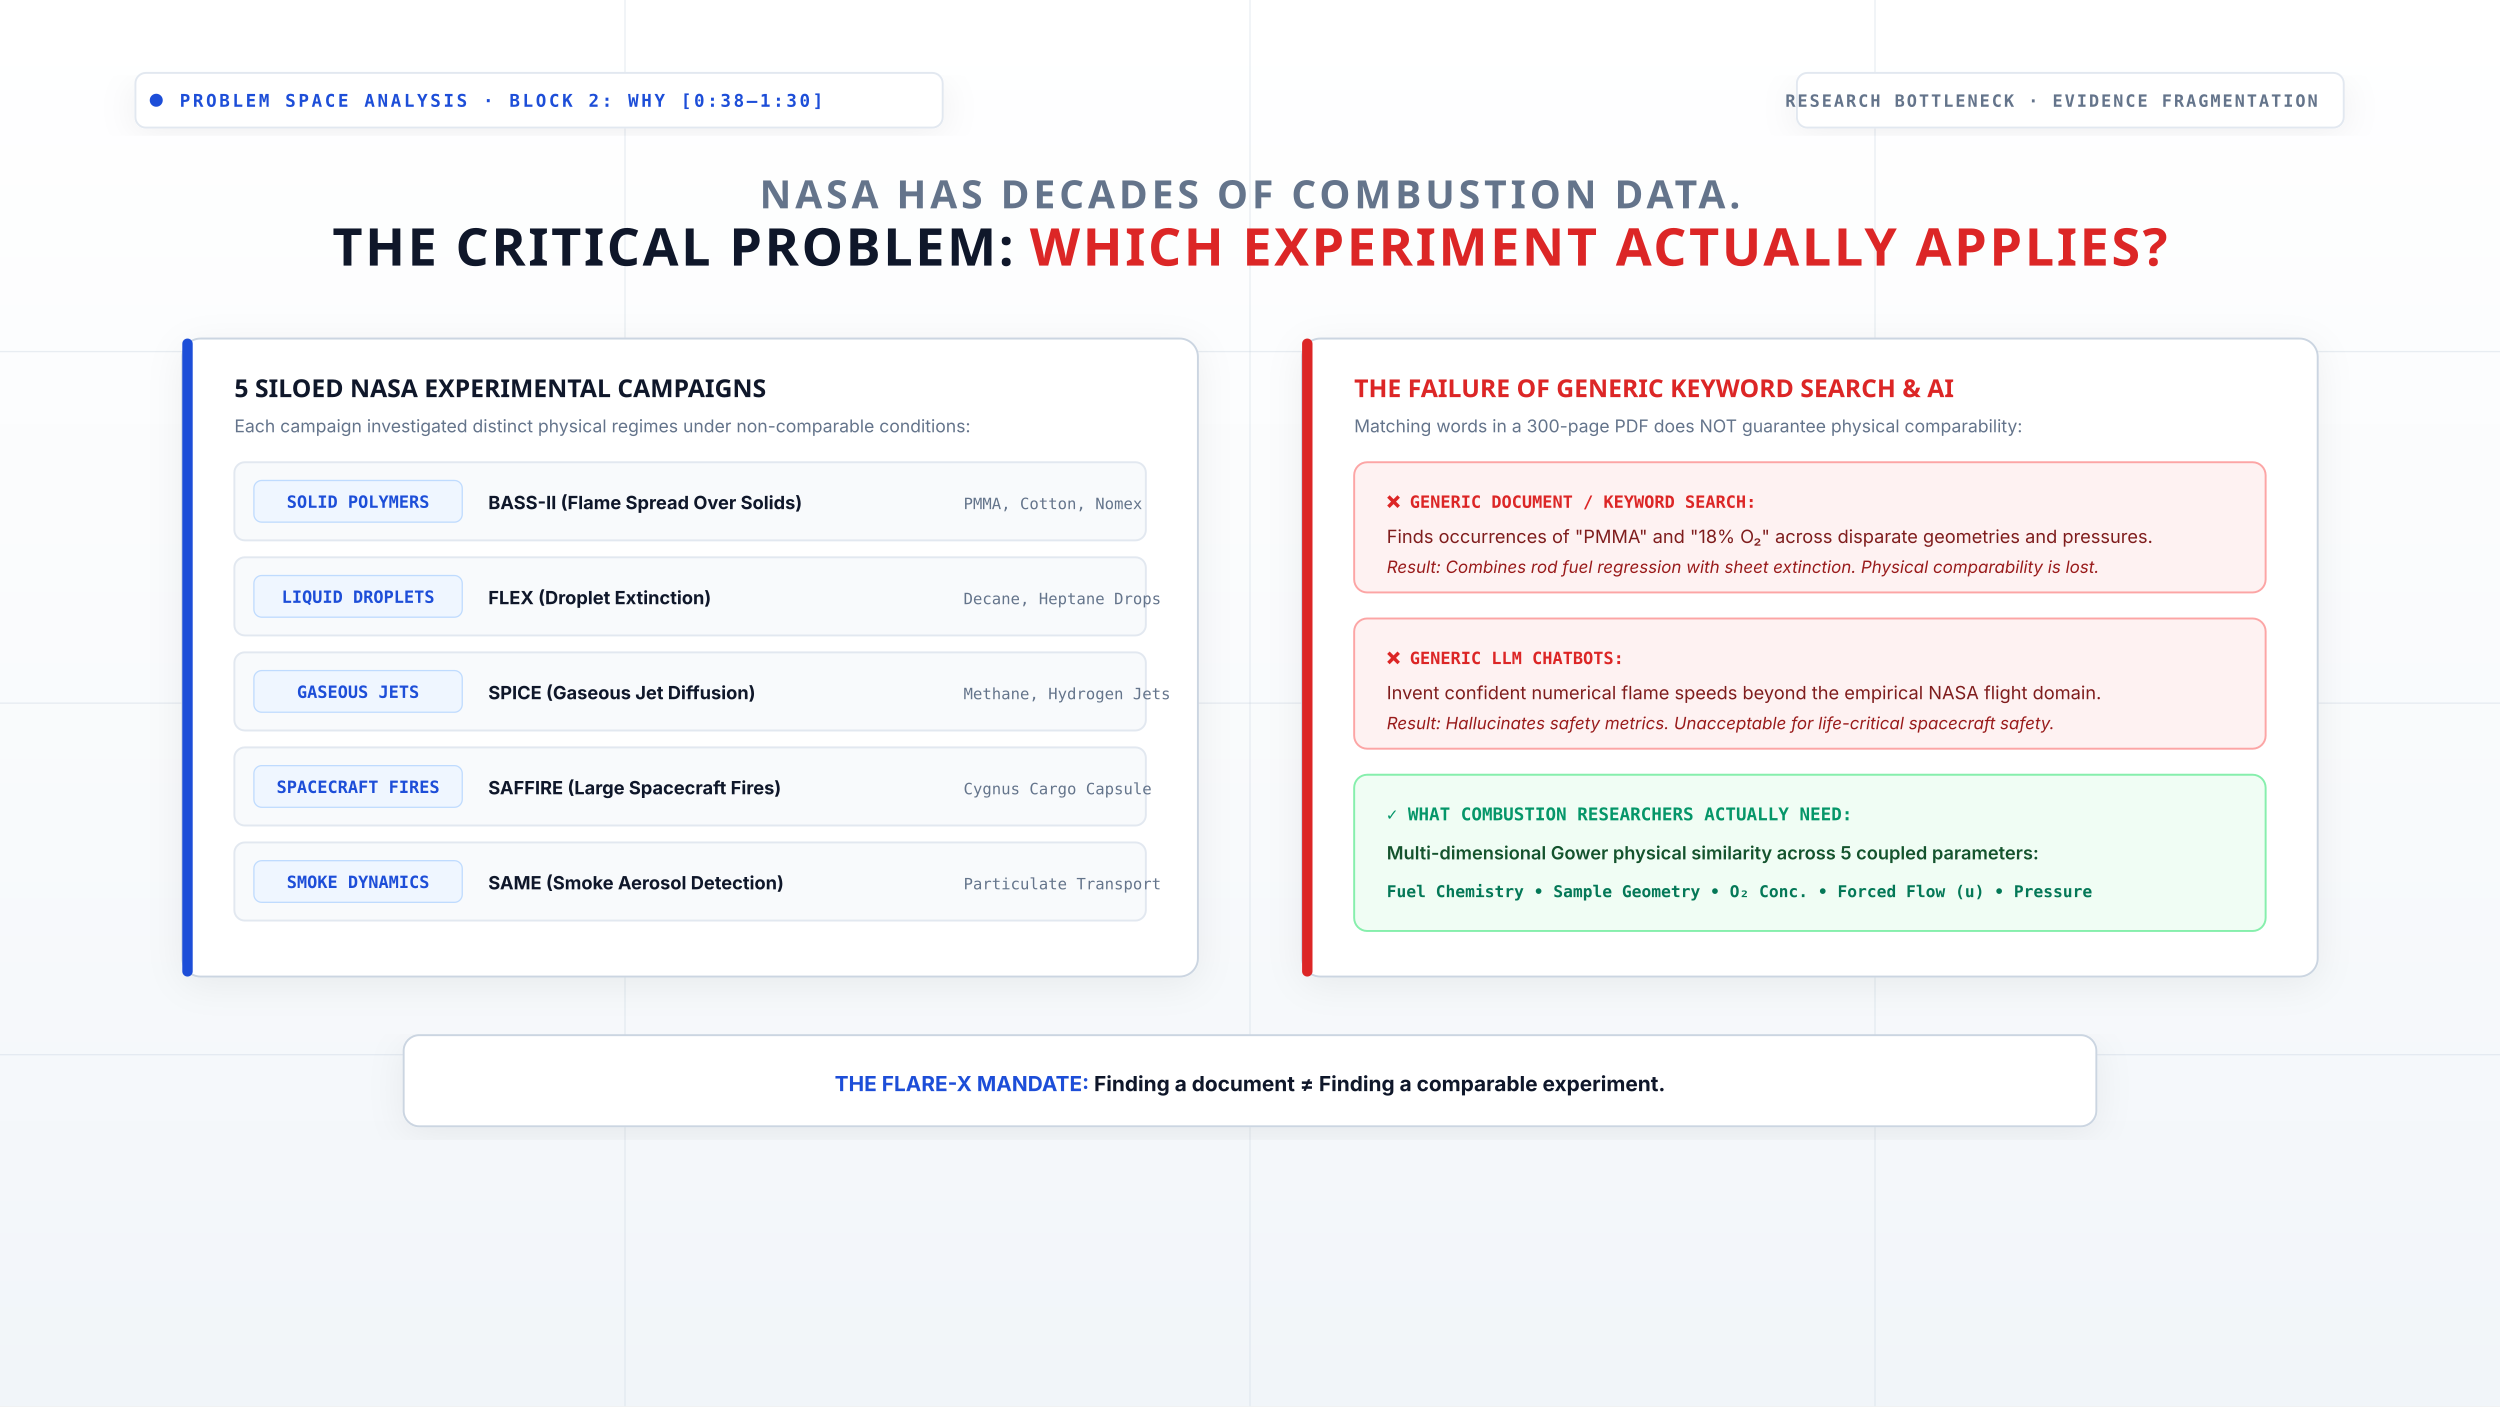
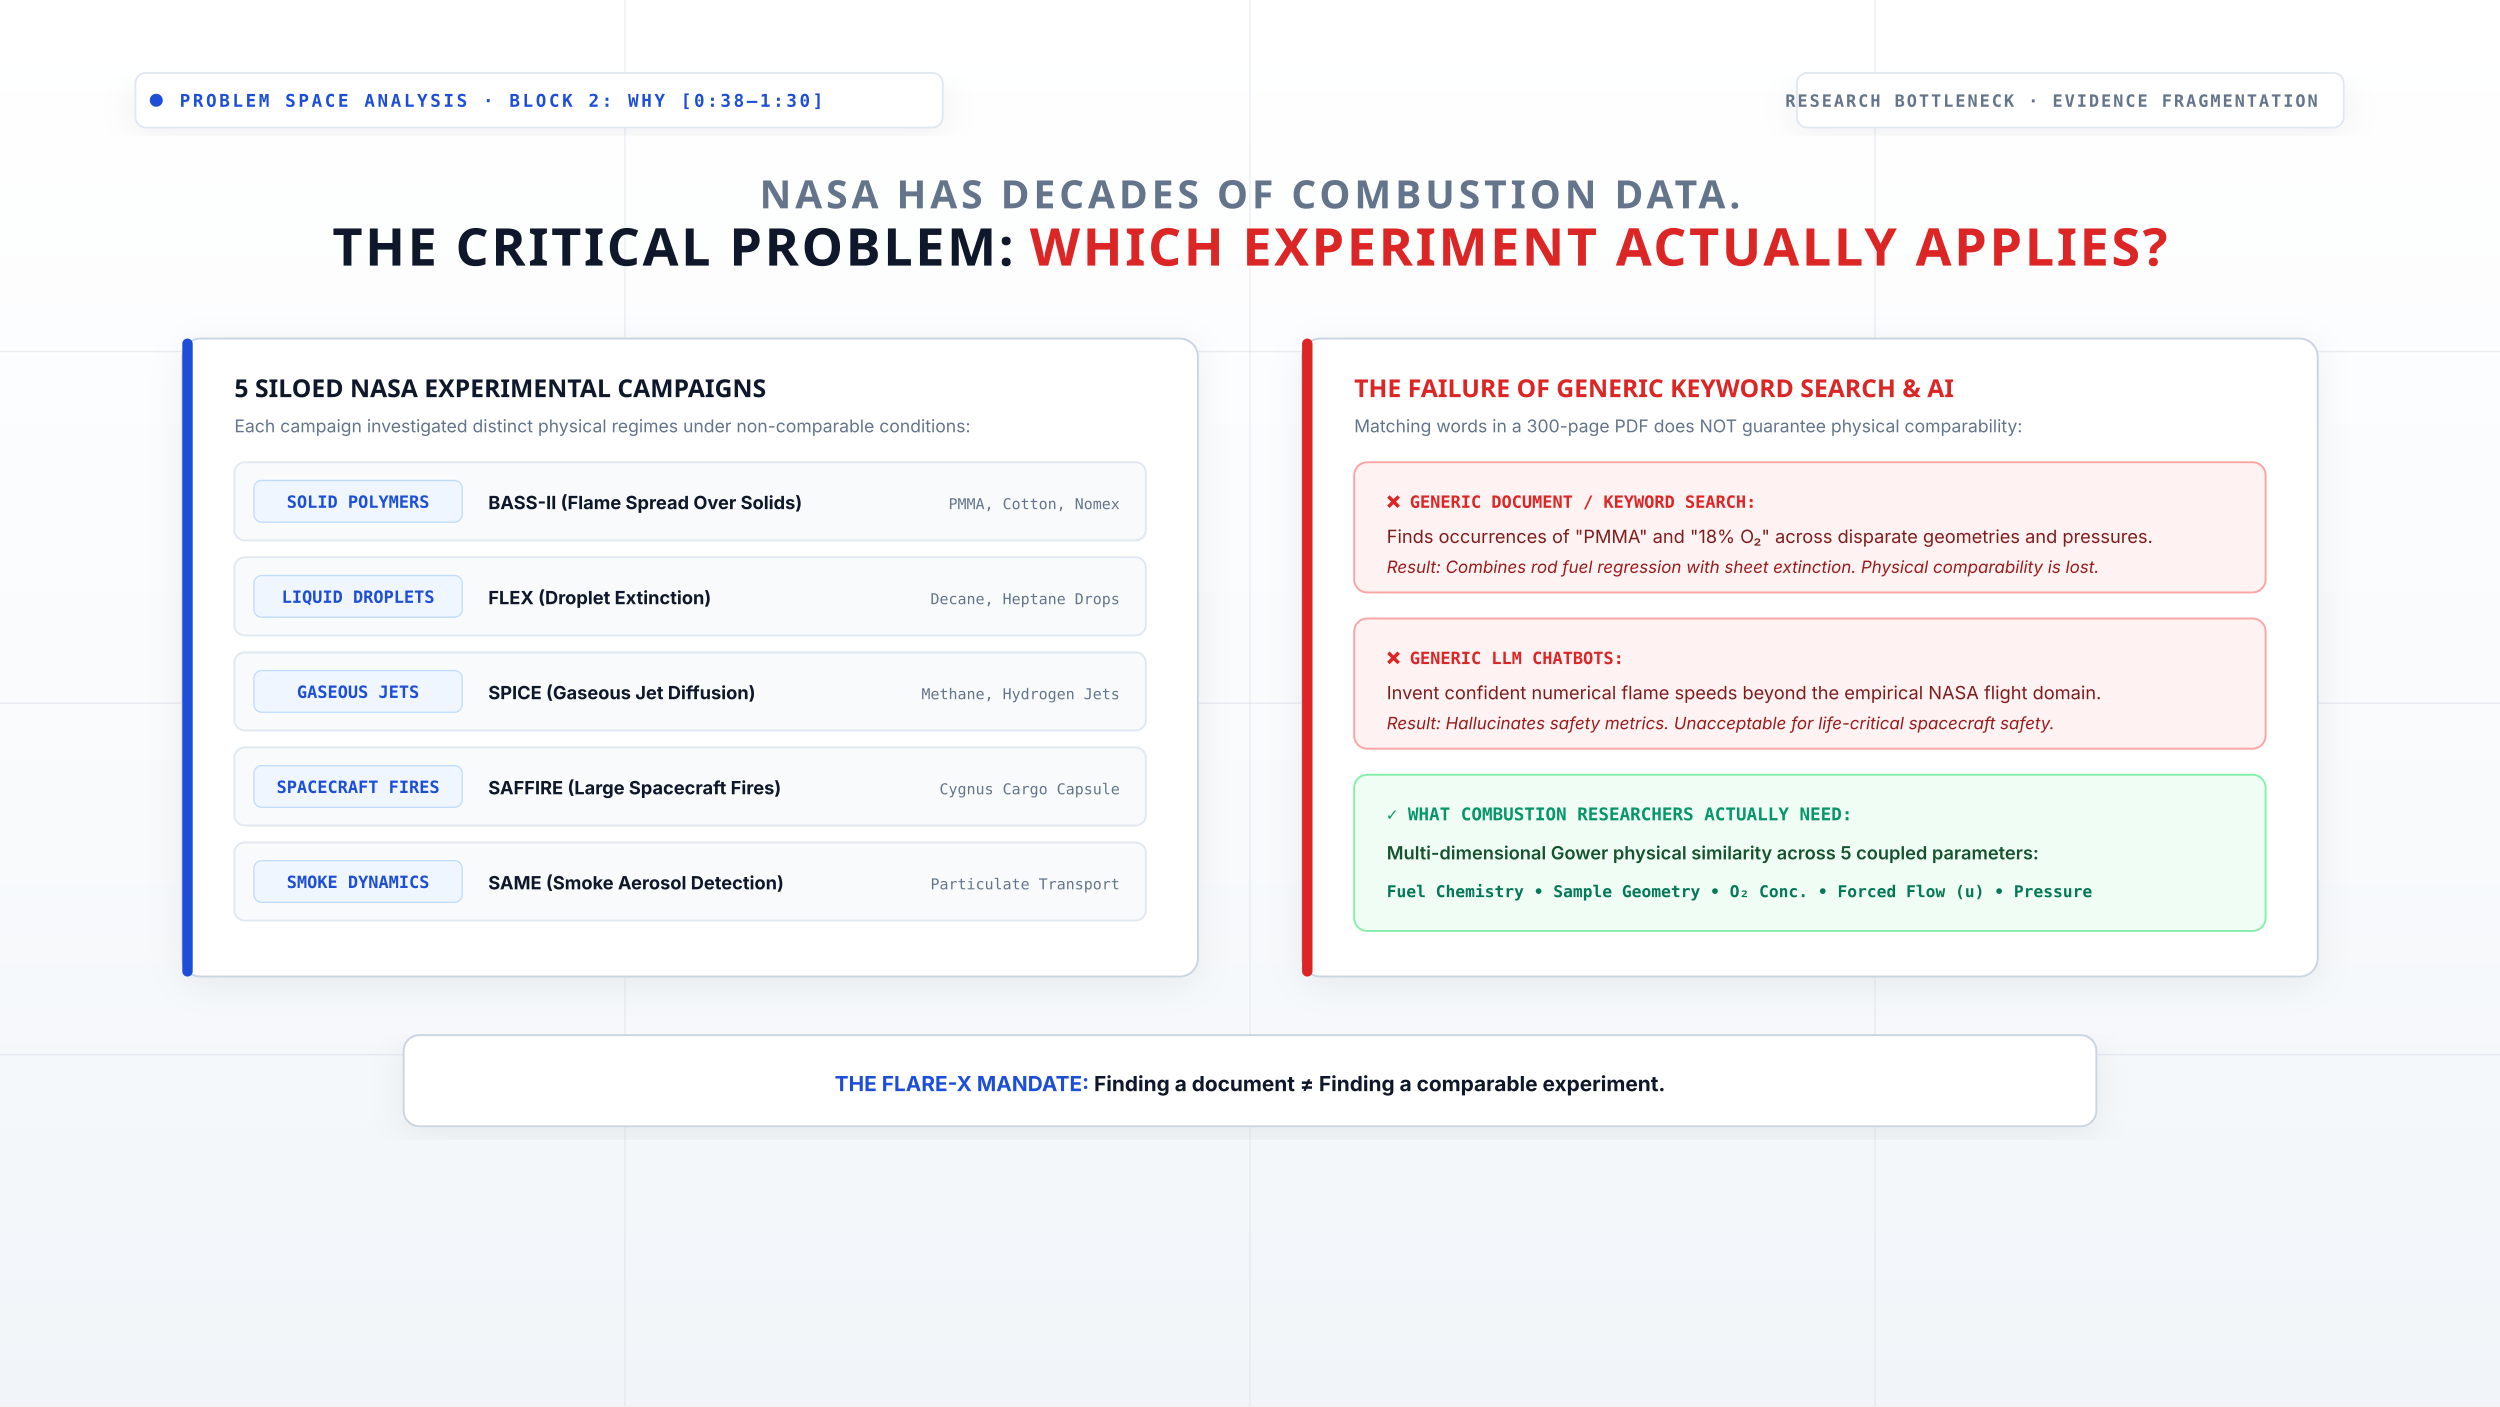
<svg xmlns="http://www.w3.org/2000/svg" viewBox="0 0 1920 1080" width="1920" height="1080">
  <defs>
    <linearGradient id="bgLabGrad" x1="0%" y1="0%" x2="0%" y2="100%">
      <stop offset="0%" stop-color="#ffffff" />
      <stop offset="60%" stop-color="#f8fafc" />
      <stop offset="100%" stop-color="#f1f5f9" />
    </linearGradient>
    <filter id="cardShadow" x="-10%" y="-10%" width="120%" height="125%">
      <feDropShadow dx="0" dy="6" stdDeviation="14" flood-color="#0f172a" flood-opacity="0.06" />
    </filter>
  </defs>
  <rect width="1920" height="1080" fill="url(#bgLabGrad)" />
  <g stroke="#cbd5e1" stroke-opacity="0.4" stroke-width="1">
    <line x1="0" y1="270" x2="1920" y2="270" />
    <line x1="0" y1="540" x2="1920" y2="540" />
    <line x1="0" y1="810" x2="1920" y2="810" />
    <line x1="480" y1="0" x2="480" y2="1080" />
    <line x1="960" y1="0" x2="960" y2="1080" />
    <line x1="1440" y1="0" x2="1440" y2="1080" />
  </g>
  <g transform="translate(120, 80)">
    <rect x="-16" y="-24" width="620" height="42" rx="8" fill="#ffffff" stroke="#e2e8f0" stroke-width="1.5" filter="url(#cardShadow)" />
    <circle cx="0" cy="-3" r="5" fill="#1d4ed8" />
    <text x="18" y="2" font-family="'JetBrains Mono', monospace" font-size="13.5" font-weight="700" fill="#1d4ed8" letter-spacing="2">
      PROBLEM SPACE ANALYSIS · BLOCK 2: WHY [0:38–1:30]
    </text>
  </g>
  <g transform="translate(1800, 80)">
    <rect x="-420" y="-24" width="420" height="42" rx="8" fill="#ffffff" stroke="#e2e8f0" stroke-width="1.5" filter="url(#cardShadow)" />
    <text x="-20" y="2" font-family="'JetBrains Mono', monospace" font-size="13" font-weight="700" fill="#64748b" letter-spacing="1.5" text-anchor="end">
      RESEARCH BOTTLENECK · EVIDENCE FRAGMENTATION
    </text>
  </g>
  <g transform="translate(960, 160)">
    <text x="0" y="0" font-family="'Orbitron', sans-serif" font-size="30" font-weight="900" fill="#64748b" text-anchor="middle" letter-spacing="3">
      NASA HAS DECADES OF COMBUSTION DATA.
    </text>
    <text x="0" y="44" font-family="'Orbitron', sans-serif" font-size="40" font-weight="900" fill="#0f172a" text-anchor="middle" letter-spacing="2">
      THE CRITICAL PROBLEM: <tspan fill="#dc2626">WHICH EXPERIMENT ACTUALLY APPLIES?</tspan>
    </text>
  </g>
  <g transform="translate(140, 260)">
    <rect width="780" height="490" rx="14" fill="#ffffff" stroke="#cbd5e1" stroke-width="1.5" filter="url(#cardShadow)" />
    <rect x="0" y="0" width="8" height="490" rx="4" fill="#1d4ed8" />
    <text x="40" y="45" font-family="'Orbitron', sans-serif" font-size="19" font-weight="900" fill="#0f172a">
      5 SILOED NASA EXPERIMENTAL CAMPAIGNS
    </text>
    <text x="40" y="72" font-family="'Inter', sans-serif" font-size="13.5" fill="#64748b">
      Each campaign investigated distinct physical regimes under non-comparable conditions:
    </text>
    <g transform="translate(40, 95)">
      <rect width="700" height="60" rx="8" fill="#f8fafc" stroke="#e2e8f0" stroke-width="1.5" />
      <rect x="15" y="14" width="160" height="32" rx="6" fill="#eff6ff" stroke="#bfdbfe" stroke-width="1" />
      <text x="95" y="35" font-family="'JetBrains Mono', monospace" font-size="13" font-weight="800" fill="#1d4ed8" text-anchor="middle">SOLID POLYMERS</text>
      <text x="195" y="36" font-family="'Inter', sans-serif" font-size="14" font-weight="700" fill="#0f172a">BASS-II (Flame Spread Over Solids)</text>
-       <text x="560" y="36" font-family="'JetBrains Mono', monospace" font-size="12" fill="#64748b">PMMA, Cotton, Nomex</text>
+       <text x="680" y="36" font-family="'JetBrains Mono', monospace" font-size="11.5" fill="#64748b" text-anchor="end">PMMA, Cotton, Nomex</text>
    </g>
    <g transform="translate(40, 168)">
      <rect width="700" height="60" rx="8" fill="#f8fafc" stroke="#e2e8f0" stroke-width="1.5" />
      <rect x="15" y="14" width="160" height="32" rx="6" fill="#eff6ff" stroke="#bfdbfe" stroke-width="1" />
      <text x="95" y="35" font-family="'JetBrains Mono', monospace" font-size="13" font-weight="800" fill="#1d4ed8" text-anchor="middle">LIQUID DROPLETS</text>
      <text x="195" y="36" font-family="'Inter', sans-serif" font-size="14" font-weight="700" fill="#0f172a">FLEX (Droplet Extinction)</text>
-       <text x="560" y="36" font-family="'JetBrains Mono', monospace" font-size="12" fill="#64748b">Decane, Heptane Drops</text>
+       <text x="680" y="36" font-family="'JetBrains Mono', monospace" font-size="11.5" fill="#64748b" text-anchor="end">Decane, Heptane Drops</text>
    </g>
    <g transform="translate(40, 241)">
      <rect width="700" height="60" rx="8" fill="#f8fafc" stroke="#e2e8f0" stroke-width="1.5" />
      <rect x="15" y="14" width="160" height="32" rx="6" fill="#eff6ff" stroke="#bfdbfe" stroke-width="1" />
      <text x="95" y="35" font-family="'JetBrains Mono', monospace" font-size="13" font-weight="800" fill="#1d4ed8" text-anchor="middle">GASEOUS JETS</text>
      <text x="195" y="36" font-family="'Inter', sans-serif" font-size="14" font-weight="700" fill="#0f172a">SPICE (Gaseous Jet Diffusion)</text>
-       <text x="560" y="36" font-family="'JetBrains Mono', monospace" font-size="12" fill="#64748b">Methane, Hydrogen Jets</text>
+       <text x="680" y="36" font-family="'JetBrains Mono', monospace" font-size="11.5" fill="#64748b" text-anchor="end">Methane, Hydrogen Jets</text>
    </g>
    <g transform="translate(40, 314)">
      <rect width="700" height="60" rx="8" fill="#f8fafc" stroke="#e2e8f0" stroke-width="1.5" />
      <rect x="15" y="14" width="160" height="32" rx="6" fill="#eff6ff" stroke="#bfdbfe" stroke-width="1" />
      <text x="95" y="35" font-family="'JetBrains Mono', monospace" font-size="13" font-weight="800" fill="#1d4ed8" text-anchor="middle">SPACECRAFT FIRES</text>
      <text x="195" y="36" font-family="'Inter', sans-serif" font-size="14" font-weight="700" fill="#0f172a">SAFFIRE (Large Spacecraft Fires)</text>
-       <text x="560" y="36" font-family="'JetBrains Mono', monospace" font-size="12" fill="#64748b">Cygnus Cargo Capsule</text>
+       <text x="680" y="36" font-family="'JetBrains Mono', monospace" font-size="11.5" fill="#64748b" text-anchor="end">Cygnus Cargo Capsule</text>
    </g>
    <g transform="translate(40, 387)">
      <rect width="700" height="60" rx="8" fill="#f8fafc" stroke="#e2e8f0" stroke-width="1.5" />
      <rect x="15" y="14" width="160" height="32" rx="6" fill="#eff6ff" stroke="#bfdbfe" stroke-width="1" />
      <text x="95" y="35" font-family="'JetBrains Mono', monospace" font-size="13" font-weight="800" fill="#1d4ed8" text-anchor="middle">SMOKE DYNAMICS</text>
      <text x="195" y="36" font-family="'Inter', sans-serif" font-size="14" font-weight="700" fill="#0f172a">SAME (Smoke Aerosol Detection)</text>
-       <text x="560" y="36" font-family="'JetBrains Mono', monospace" font-size="12" fill="#64748b">Particulate Transport</text>
+       <text x="680" y="36" font-family="'JetBrains Mono', monospace" font-size="11.5" fill="#64748b" text-anchor="end">Particulate Transport</text>
    </g>
  </g>
  <g transform="translate(1000, 260)">
    <rect width="780" height="490" rx="14" fill="#ffffff" stroke="#cbd5e1" stroke-width="1.5" filter="url(#cardShadow)" />
    <rect x="0" y="0" width="8" height="490" rx="4" fill="#dc2626" />
    <text x="40" y="45" font-family="'Orbitron', sans-serif" font-size="19" font-weight="900" fill="#dc2626">
      THE FAILURE OF GENERIC KEYWORD SEARCH &amp; AI
    </text>
    <text x="40" y="72" font-family="'Inter', sans-serif" font-size="13.5" fill="#64748b">
      Matching words in a 300-page PDF does NOT guarantee physical comparability:
    </text>
    <g transform="translate(40, 95)">
      <rect width="700" height="100" rx="10" fill="#fef2f2" stroke="#fca5a5" stroke-width="1.5" />
      <text x="25" y="35" font-family="'JetBrains Mono', monospace" font-size="13" font-weight="800" fill="#dc2626">
        ❌ GENERIC DOCUMENT / KEYWORD SEARCH:
      </text>
      <text x="25" y="62" font-family="'Inter', sans-serif" font-size="14" fill="#7f1d1d">
        Finds occurrences of "PMMA" and "18% O₂" across disparate geometries and pressures.
      </text>
      <text x="25" y="85" font-family="'Inter', sans-serif" font-size="13" font-style="italic" fill="#991b1b">
        Result: Combines rod fuel regression with sheet extinction. Physical comparability is lost.
      </text>
    </g>
    <g transform="translate(40, 215)">
      <rect width="700" height="100" rx="10" fill="#fef2f2" stroke="#fca5a5" stroke-width="1.5" />
      <text x="25" y="35" font-family="'JetBrains Mono', monospace" font-size="13" font-weight="800" fill="#dc2626">
        ❌ GENERIC LLM CHATBOTS:
      </text>
      <text x="25" y="62" font-family="'Inter', sans-serif" font-size="14" fill="#7f1d1d">
        Invent confident numerical flame speeds beyond the empirical NASA flight domain.
      </text>
      <text x="25" y="85" font-family="'Inter', sans-serif" font-size="13" font-style="italic" fill="#991b1b">
        Result: Hallucinates safety metrics. Unacceptable for life-critical spacecraft safety.
      </text>
    </g>
    <g transform="translate(40, 335)">
      <rect width="700" height="120" rx="10" fill="#f0fdf4" stroke="#86efac" stroke-width="1.5" />
      <text x="25" y="35" font-family="'JetBrains Mono', monospace" font-size="13.5" font-weight="800" fill="#059669">
        ✓ WHAT COMBUSTION RESEARCHERS ACTUALLY NEED:
      </text>
      <text x="25" y="65" font-family="'Inter', sans-serif" font-size="14" font-weight="600" fill="#14532d">
        Multi-dimensional Gower physical similarity across 5 coupled parameters:
      </text>
      <text x="25" y="94" font-family="'JetBrains Mono', monospace" font-size="12.5" font-weight="700" fill="#047857">
        Fuel Chemistry  •  Sample Geometry  •  O₂ Conc.  •  Forced Flow (u)  •  Pressure
      </text>
    </g>
  </g>
  <g transform="translate(960, 830)">
    <rect x="-650" y="-35" width="1300" height="70" rx="12" fill="#ffffff" stroke="#cbd5e1" stroke-width="1.5" filter="url(#cardShadow)" />
    <text x="0" y="8" font-family="'Inter', sans-serif" font-size="16" font-weight="700" fill="#0f172a" text-anchor="middle">
      <tspan fill="#1d4ed8">THE FLARE-X MANDATE:</tspan> Finding a document ≠ Finding a comparable experiment.
    </text>
  </g>
</svg>
